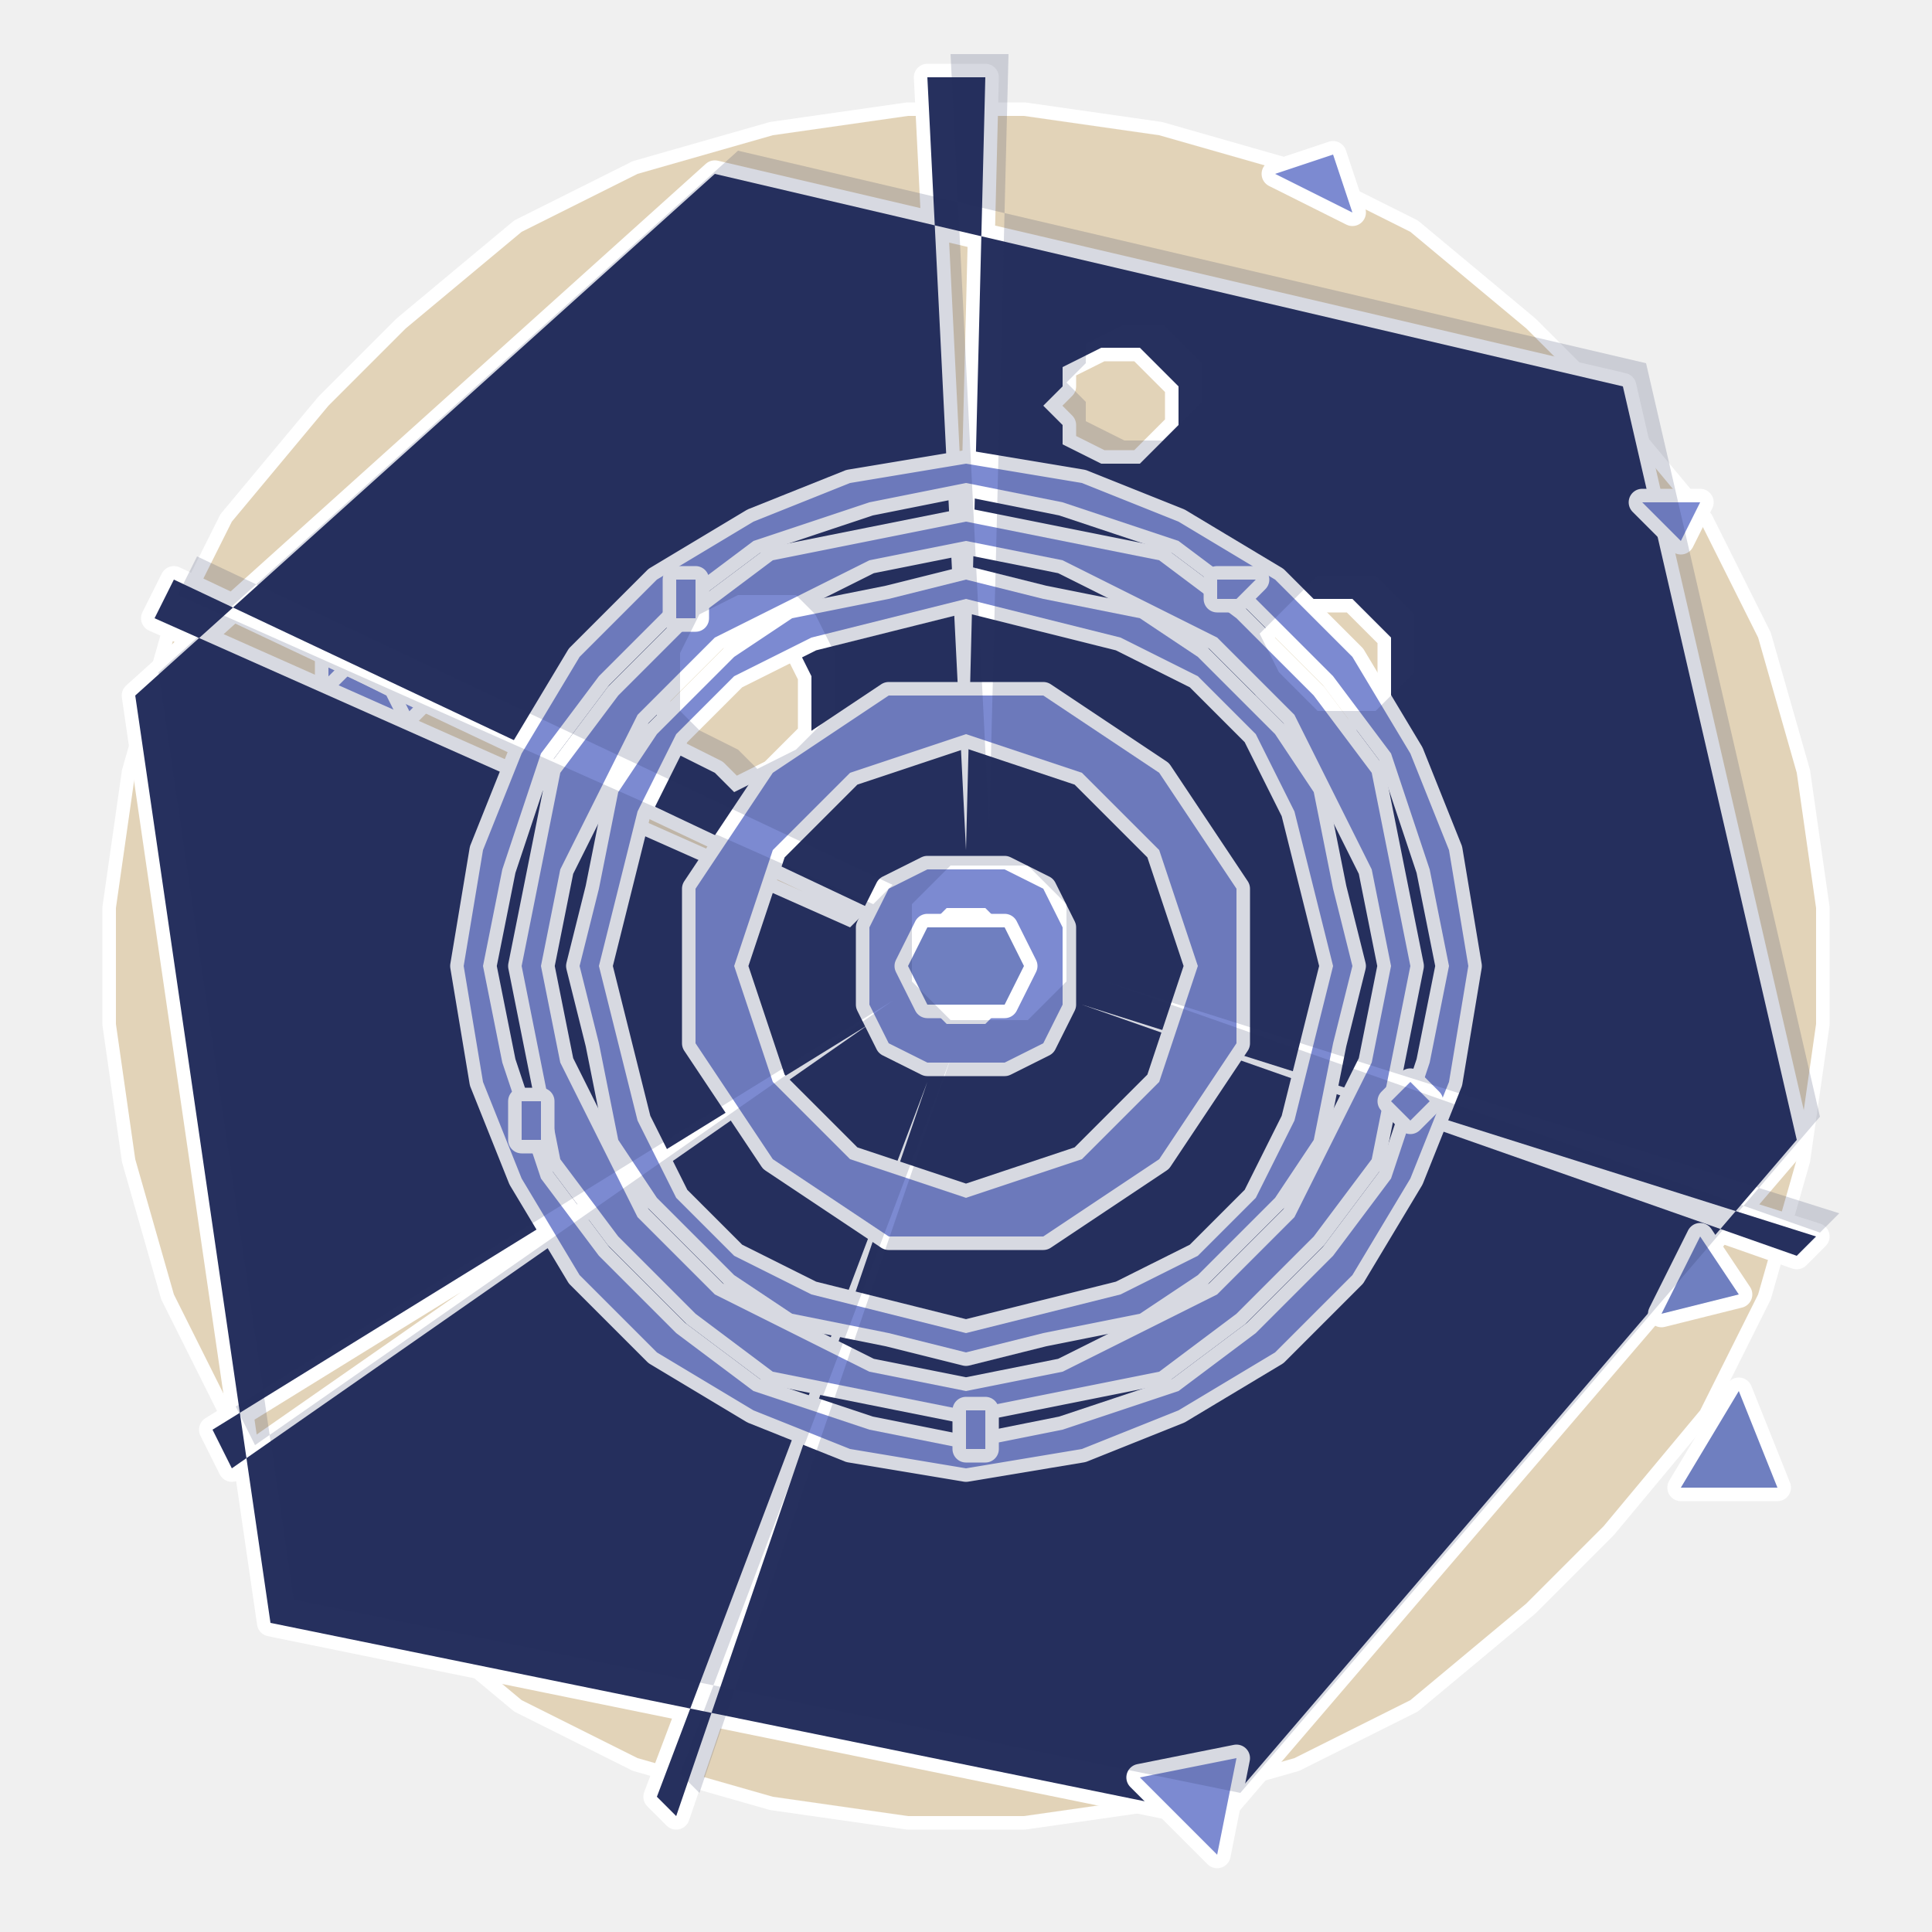
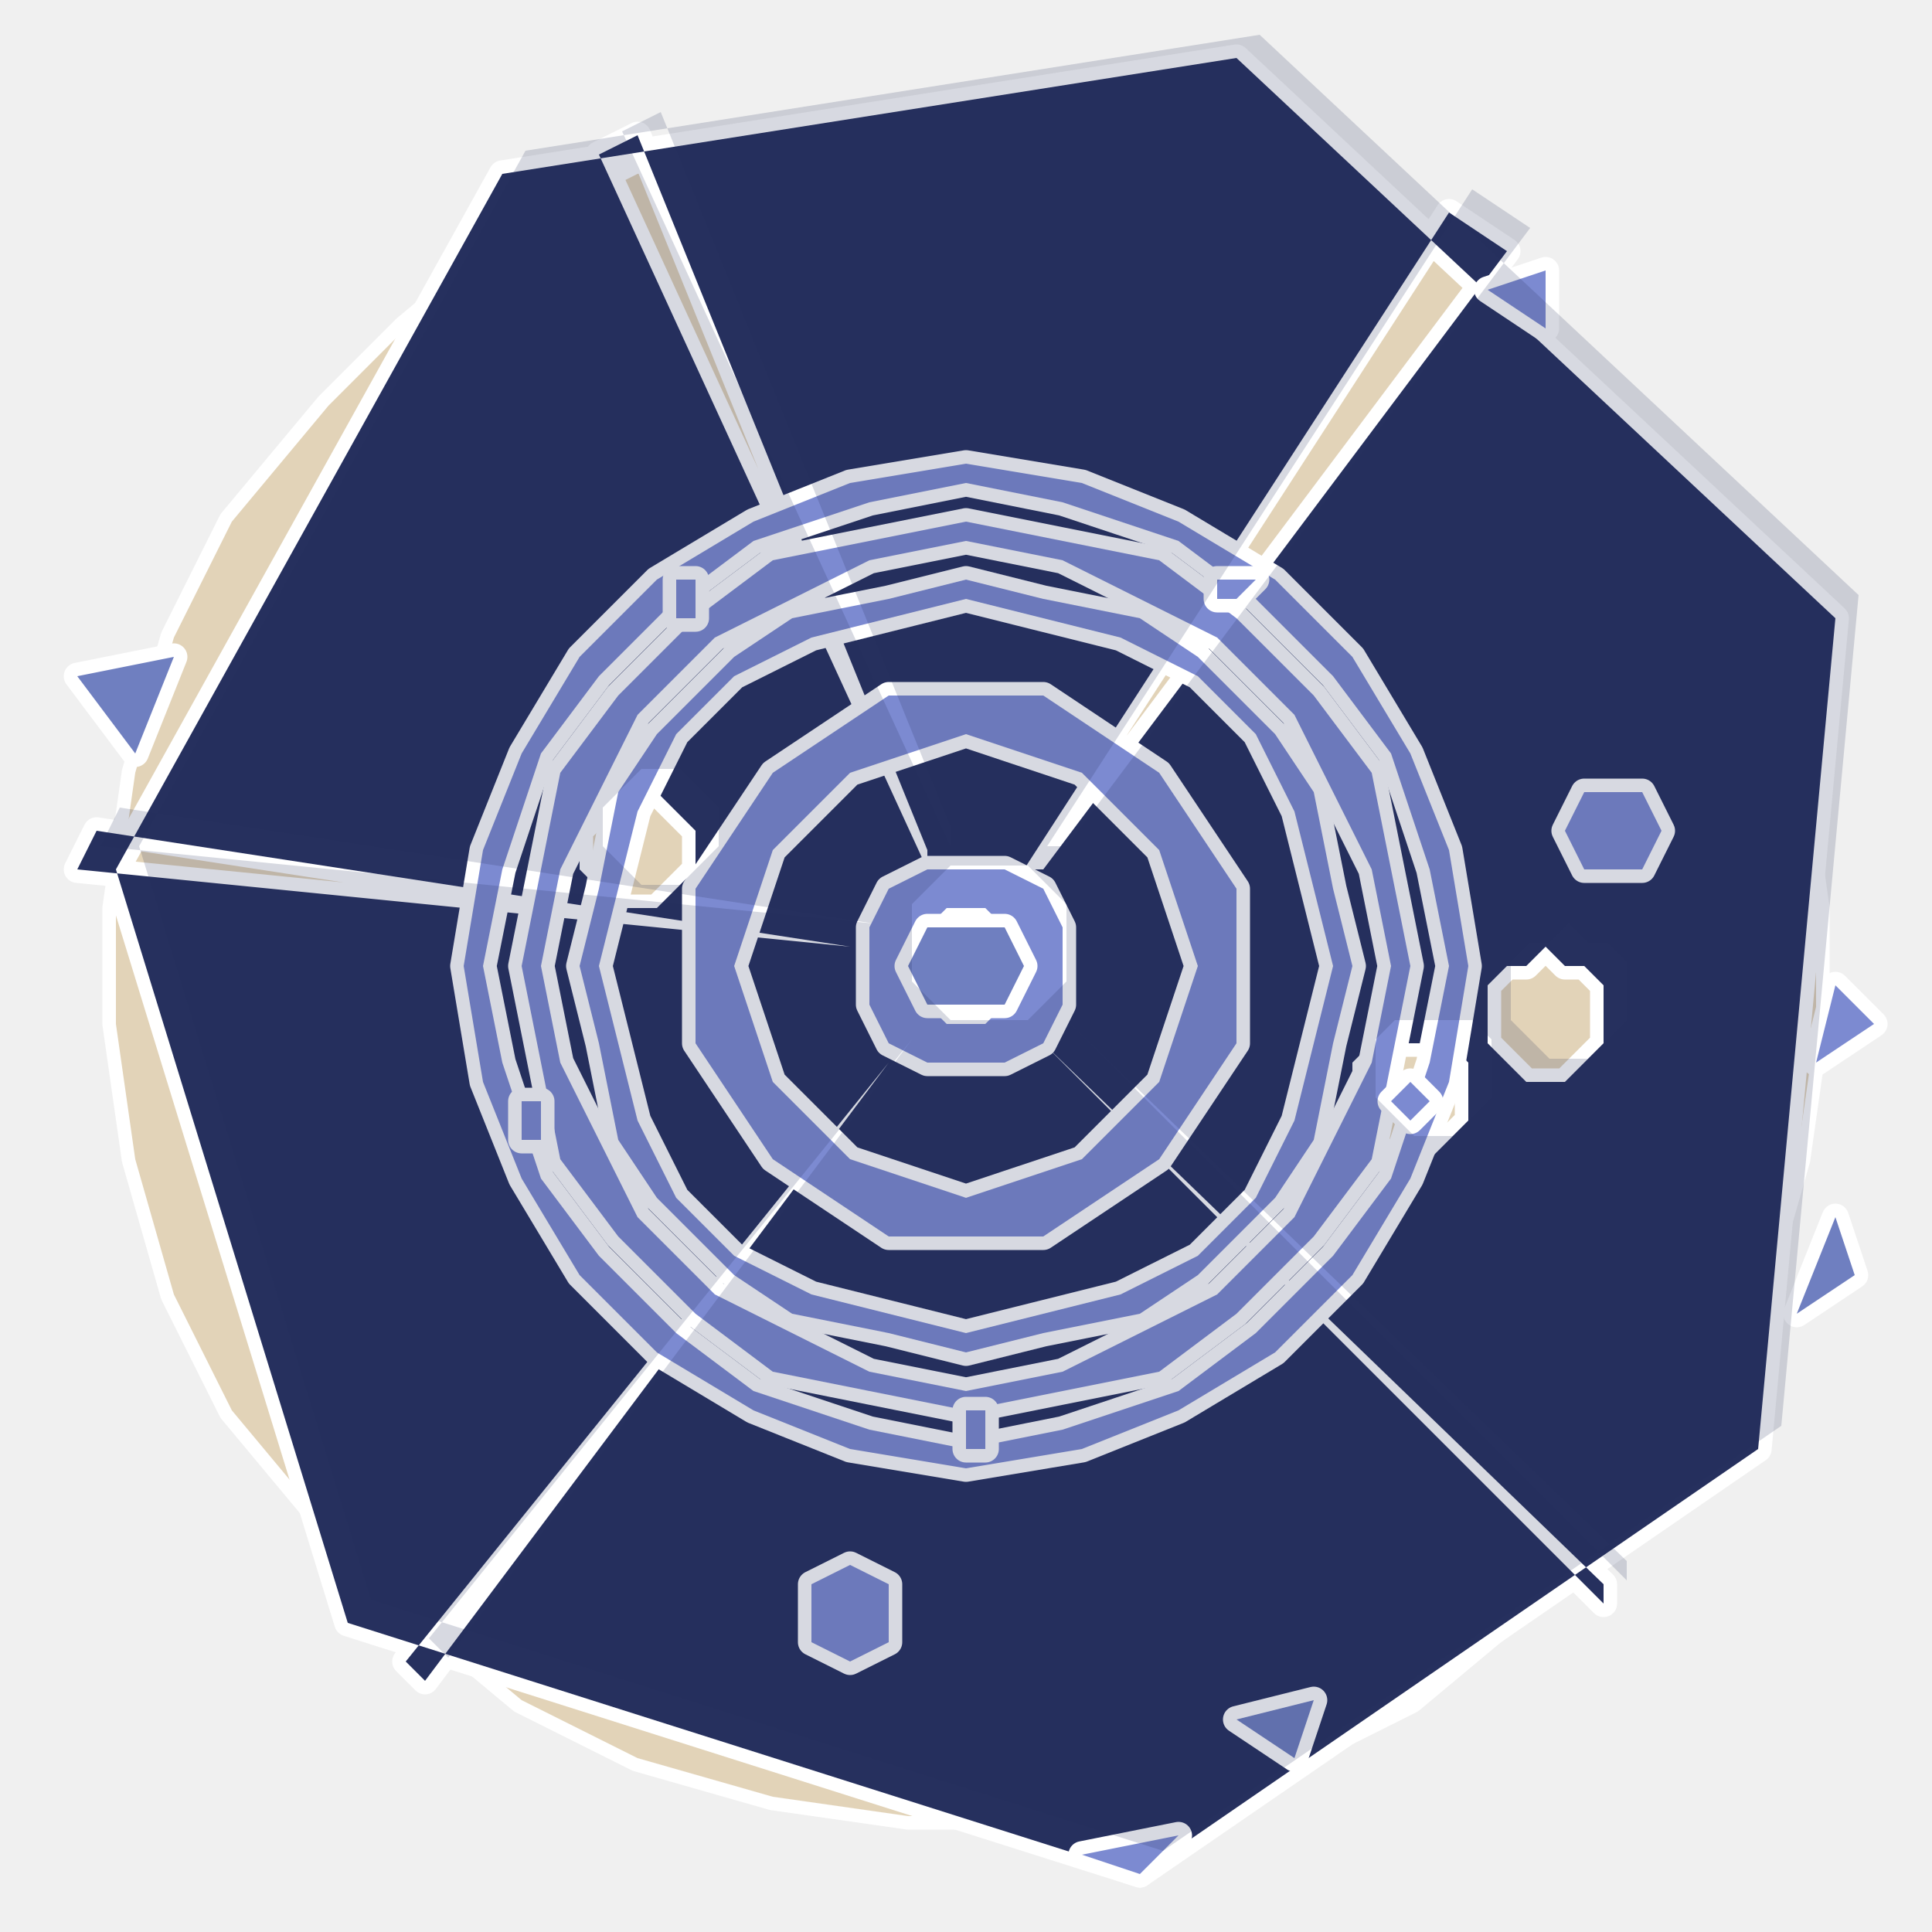
<svg xmlns="http://www.w3.org/2000/svg" viewBox="0 0 100 100" role="img" aria-label="@playform/ets-hook-dsh-test-suggester - spike-star">
  <style>
		@media (prefers-reduced-motion: no-preference) {
			.ets-hook-dsh-test-suggester-scene * { transform-box: view-box; transform-origin: 50% 50%; }
- 		.ets-hook-dsh-test-suggester-counter { animation: ets-hook-dsh-test-suggester-counter 28s linear -6s infinite; }
+ 		.ets-hook-dsh-test-suggester-counter { animation: ets-hook-dsh-test-suggester-counter 20s linear -7s infinite; }
		@keyframes ets-hook-dsh-test-suggester-counter { to { transform: rotate(-360deg); } }
- 		.ets-hook-dsh-test-suggester-breathe { animation: ets-hook-dsh-test-suggester-breathe 8s ease-in-out -6s infinite; }
+ 		.ets-hook-dsh-test-suggester-breathe { animation: ets-hook-dsh-test-suggester-breathe 5s ease-in-out -7s infinite; }
		@keyframes ets-hook-dsh-test-suggester-breathe { 50% { transform: scale(1.06); opacity: 0.85; } }
- 		.ets-hook-dsh-test-suggester-fire { animation: ets-hook-dsh-test-suggester-fire 3.2s ease-in-out infinite; }
+ 		.ets-hook-dsh-test-suggester-fire { animation: ets-hook-dsh-test-suggester-fire 2.8s ease-in-out infinite; }
		@keyframes ets-hook-dsh-test-suggester-fire { 0%, 100% { opacity: 0.35; } 50% { opacity: 1; } }
- 		.ets-hook-dsh-test-suggester-twinkle { animation: ets-hook-dsh-test-suggester-twinkle 10s ease-in-out -6s infinite; }
+ 		.ets-hook-dsh-test-suggester-twinkle { animation: ets-hook-dsh-test-suggester-twinkle 8s ease-in-out -7s infinite; }
		@keyframes ets-hook-dsh-test-suggester-twinkle { 0%, 100% { transform: scale(0.94); opacity: 0.4; } 50% { transform: scale(1.06); opacity: 1; } }
- 		.ets-hook-dsh-test-suggester-trace { animation: ets-hook-dsh-test-suggester-trace 5s ease-in-out -6s infinite; }
+ 		.ets-hook-dsh-test-suggester-trace { animation: ets-hook-dsh-test-suggester-trace 6s ease-in-out -7s infinite; }
		@keyframes ets-hook-dsh-test-suggester-trace { 0%, 100% { transform: translate(0, 0); opacity: 1; } 50% { transform: translate(1.4px, -1.4px); opacity: 0.35; } }
		}
	</style>
  <defs>
    <path id="ets-hook-dsh-test-suggester-0" d="M91,67 L88,73 L83,79 L79,83 L73,88 L67,91 L60,93 L53,94 L47,94 L40,93 L33,91 L27,88 L21,83 L17,79 L12,73 L9,67 L7,60 L6,53 L6,47 L7,40 L9,33 L12,27 L17,21 L21,17 L27,12 L33,9 L40,7 L47,6 L53,6 L60,7 L67,9 L73,12 L79,17 L83,21 L88,27 L91,33 L93,40 L94,47 L94,53 L93,60 Z" />
-     <path id="ets-hook-dsh-test-suggester-1" d="M47,16 L46,18 L45,19 L43,18 L42,16 L43,15 L45,14 L46,15 Z" />
-     <path id="ets-hook-dsh-test-suggester-2" d="M22,36 L21,37 L19,38 L17,37 L17,36 L17,34 L19,33 L21,34 Z" />
-     <path id="ets-hook-dsh-test-suggester-3" d="M21,38 L20,40 L18,40 L17,40 L16,38 L17,36 L18,35 L20,36 Z" />
-     <path id="ets-hook-dsh-test-suggester-4" d="M93,59 L63,94 L14,84 L7,36 L37,9 L84,20 Z M56,52 L94,64 L93,65 L56,52 Z M42,36 L42,38 L41,39 L40,40 L38,41 L37,40 L35,39 L34,38 L34,36 L34,35 L35,33 L37,32 L38,32 L40,32 L41,33 L42,35 Z M48,56 L35,94 L34,93 L48,56 Z M45,53 L12,76 L11,74 L45,53 Z M72,34 L72,36 L71,37 L70,38 L68,38 L67,38 L66,37 L65,36 L64,34 L65,33 L66,32 L67,31 L68,31 L70,31 L71,32 L72,33 Z M44,48 L8,32 L9,30 L45,47 Z M50,44 L48,4 L51,4 L50,44 Z M61,21 L61,22 L60,23 L59,24 L58,24 L57,24 L55,23 L55,22 L54,21 L55,20 L55,19 L57,18 L58,18 L59,18 L60,19 L61,20 Z M54,50 L54,52 L53,53 L52,54 L50,54 L48,54 L47,53 L46,52 L46,50 L46,48 L47,47 L48,46 L50,46 L52,46 L53,47 L54,48 Z" />
-     <path id="ets-hook-dsh-test-suggester-5" d="M64,50 L64,54 L62,57 L60,60 L57,62 L54,64 L50,64 L46,64 L43,62 L40,60 L38,57 L36,54 L36,50 L36,46 L38,43 L40,40 L43,38 L46,36 L50,36 L54,36 L57,38 L60,40 L62,43 L64,46 Z M62,50 L61,53 L60,56 L58,58 L56,60 L53,61 L50,62 L47,61 L44,60 L42,58 L40,56 L39,53 L38,50 L39,47 L40,44 L42,42 L44,40 L47,39 L50,38 L53,39 L56,40 L58,42 L60,44 L61,47 Z" />
-     <path id="ets-hook-dsh-test-suggester-6" d="M55,50 L55,52 L54,54 L52,55 L50,55 L48,55 L46,54 L45,52 L45,50 L45,48 L46,46 L48,45 L50,45 L52,45 L54,46 L55,48 Z M53,50 L53,51 L52,52 L51,53 L50,53 L49,53 L48,52 L47,51 L47,50 L47,49 L48,48 L49,47 L50,47 L51,47 L52,48 L53,49 Z" />
-     <path id="ets-hook-dsh-test-suggester-7" d="M70,50 L69,54 L68,59 L66,62 L62,66 L59,68 L54,69 L50,70 L46,69 L41,68 L38,66 L34,62 L32,59 L31,54 L30,50 L31,46 L32,41 L34,38 L38,34 L41,32 L46,31 L50,30 L54,31 L59,32 L62,34 L66,38 L68,41 L69,46 Z M69,50 L68,54 L67,58 L65,62 L62,65 L58,67 L54,68 L50,69 L46,68 L42,67 L38,65 L35,62 L33,58 L32,54 L31,50 L32,46 L33,42 L35,38 L38,35 L42,33 L46,32 L50,31 L54,32 L58,33 L62,35 L65,38 L67,42 L68,46 Z" />
-     <path id="ets-hook-dsh-test-suggester-8" d="M73,50 L72,55 L71,60 L68,64 L64,68 L60,71 L55,72 L50,73 L45,72 L40,71 L36,68 L32,64 L29,60 L28,55 L27,50 L28,45 L29,40 L32,36 L36,32 L40,29 L45,28 L50,27 L55,28 L60,29 L64,32 L68,36 L71,40 L72,45 Z M72,50 L71,55 L69,59 L67,63 L63,67 L59,69 L55,71 L50,72 L45,71 L41,69 L37,67 L33,63 L31,59 L29,55 L28,50 L29,45 L31,41 L33,37 L37,33 L41,31 L45,29 L50,28 L55,29 L59,31 L63,33 L67,37 L69,41 L71,45 Z" />
-     <path id="ets-hook-dsh-test-suggester-9" d="M76,50 L75,56 L73,61 L70,66 L66,70 L61,73 L56,75 L50,76 L44,75 L39,73 L34,70 L30,66 L27,61 L25,56 L24,50 L25,44 L27,39 L30,34 L34,30 L39,27 L44,25 L50,24 L56,25 L61,27 L66,30 L70,34 L73,39 L75,44 Z M75,50 L74,55 L72,61 L69,65 L65,69 L61,72 L55,74 L50,75 L45,74 L39,72 L35,69 L31,65 L28,61 L26,55 L25,50 L26,45 L28,39 L31,35 L35,31 L39,28 L45,26 L50,25 L55,26 L61,28 L65,31 L69,35 L72,39 L74,45 Z" />
-     <path id="ets-hook-dsh-test-suggester-10" d="M74,57 L73,58 L73,58 L72,57 L73,56 L73,56 Z" />
-     <path id="ets-hook-dsh-test-suggester-11" d="M51,74 L51,75 L50,75 L50,74 L50,73 L51,73 Z" />
-     <path id="ets-hook-dsh-test-suggester-12" d="M28,58 L28,59 L27,59 L27,58 L27,57 L28,57 Z" />
-     <path id="ets-hook-dsh-test-suggester-13" d="M36,31 L36,32 L35,32 L35,31 L35,30 L36,30 Z" />
-     <path id="ets-hook-dsh-test-suggester-14" d="M65,30 L64,31 L63,31 L63,30 L63,30 L64,30 Z" />
-     <path id="ets-hook-dsh-test-suggester-15" d="M64,91 L63,96 L59,92 Z" />
-     <path id="ets-hook-dsh-test-suggester-16" d="M88,64 L90,67 L86,68 Z" />
-     <path id="ets-hook-dsh-test-suggester-17" d="M66,9 L69,8 L70,11 Z" />
-     <path id="ets-hook-dsh-test-suggester-18" d="M90,72 L92,77 L87,77 Z" />
-     <path id="ets-hook-dsh-test-suggester-19" d="M85,26 L88,26 L87,28 Z" />
-     <path id="ets-hook-dsh-test-suggester-20" d="M53,50 L52,52 L51,52 L49,52 L48,52 L47,50 L48,48 L49,48 L51,48 L52,48 Z" />
+     <path id="ets-hook-dsh-test-suggester-1" d="M84,63 L83,65 L81,66 L80,65 L79,63 L80,62 L81,61 L83,62 Z" />
+     <path id="ets-hook-dsh-test-suggester-2" d="M28,74 L27,75 L26,76 L24,75 L23,74 L24,72 L26,71 L27,72 Z" />
+     <path id="ets-hook-dsh-test-suggester-3" d="M91,75 L59,97 L18,84 L6,45 L26,9 L64,3 L95,32 Z M54,54 L83,82 L83,83 L54,54 Z M36,44 L36,45 L35,46 L34,47 L33,47 L32,47 L31,46 L30,45 L30,44 L30,43 L31,42 L32,41 L33,41 L34,41 L35,42 L36,43 Z M46,55 L22,87 L21,86 L46,55 Z M44,49 L4,45 L5,43 L44,49 Z M76,57 L76,58 L75,59 L74,60 L73,60 L72,60 L71,59 L70,58 L70,57 L70,55 L71,54 L72,54 L73,54 L74,54 L75,54 L76,55 Z M48,45 L31,8 L33,7 L48,44 Z M53,45 L75,11 L78,13 L54,45 Z M83,53 L83,54 L82,55 L81,56 L80,56 L79,56 L78,55 L77,54 L77,53 L77,51 L78,50 L79,50 L80,49 L81,50 L82,50 L83,51 Z M54,50 L54,52 L53,53 L52,54 L50,54 L48,54 L47,53 L46,52 L46,50 L46,48 L47,47 L48,46 L50,46 L52,46 L53,47 L54,48 Z" />
+     <path id="ets-hook-dsh-test-suggester-4" d="M86,43 L85,45 L83,45 L82,45 L81,43 L82,41 L83,41 L85,41 Z" />
+     <path id="ets-hook-dsh-test-suggester-5" d="M46,83 L46,85 L44,86 L42,85 L42,83 L42,82 L44,81 L46,82 Z" />
+     <path id="ets-hook-dsh-test-suggester-6" d="M64,50 L64,54 L62,57 L60,60 L57,62 L54,64 L50,64 L46,64 L43,62 L40,60 L38,57 L36,54 L36,50 L36,46 L38,43 L40,40 L43,38 L46,36 L50,36 L54,36 L57,38 L60,40 L62,43 L64,46 Z M62,50 L61,53 L60,56 L58,58 L56,60 L53,61 L50,62 L47,61 L44,60 L42,58 L40,56 L39,53 L38,50 L39,47 L40,44 L42,42 L44,40 L47,39 L50,38 L53,39 L56,40 L58,42 L60,44 L61,47 Z" />
+     <path id="ets-hook-dsh-test-suggester-7" d="M55,50 L55,52 L54,54 L52,55 L50,55 L48,55 L46,54 L45,52 L45,50 L45,48 L46,46 L48,45 L50,45 L52,45 L54,46 L55,48 Z M53,50 L53,51 L52,52 L51,53 L50,53 L49,53 L48,52 L47,51 L47,50 L47,49 L48,48 L49,47 L50,47 L51,47 L52,48 L53,49 Z" />
+     <path id="ets-hook-dsh-test-suggester-8" d="M70,50 L69,54 L68,59 L66,62 L62,66 L59,68 L54,69 L50,70 L46,69 L41,68 L38,66 L34,62 L32,59 L31,54 L30,50 L31,46 L32,41 L34,38 L38,34 L41,32 L46,31 L50,30 L54,31 L59,32 L62,34 L66,38 L68,41 L69,46 Z M69,50 L68,54 L67,58 L65,62 L62,65 L58,67 L54,68 L50,69 L46,68 L42,67 L38,65 L35,62 L33,58 L32,54 L31,50 L32,46 L33,42 L35,38 L38,35 L42,33 L46,32 L50,31 L54,32 L58,33 L62,35 L65,38 L67,42 L68,46 Z" />
+     <path id="ets-hook-dsh-test-suggester-9" d="M73,50 L72,55 L71,60 L68,64 L64,68 L60,71 L55,72 L50,73 L45,72 L40,71 L36,68 L32,64 L29,60 L28,55 L27,50 L28,45 L29,40 L32,36 L36,32 L40,29 L45,28 L50,27 L55,28 L60,29 L64,32 L68,36 L71,40 L72,45 Z M72,50 L71,55 L69,59 L67,63 L63,67 L59,69 L55,71 L50,72 L45,71 L41,69 L37,67 L33,63 L31,59 L29,55 L28,50 L29,45 L31,41 L33,37 L37,33 L41,31 L45,29 L50,28 L55,29 L59,31 L63,33 L67,37 L69,41 L71,45 Z" />
+     <path id="ets-hook-dsh-test-suggester-10" d="M76,50 L75,56 L73,61 L70,66 L66,70 L61,73 L56,75 L50,76 L44,75 L39,73 L34,70 L30,66 L27,61 L25,56 L24,50 L25,44 L27,39 L30,34 L34,30 L39,27 L44,25 L50,24 L56,25 L61,27 L66,30 L70,34 L73,39 L75,44 Z M75,50 L74,55 L72,61 L69,65 L65,69 L61,72 L55,74 L50,75 L45,74 L39,72 L35,69 L31,65 L28,61 L26,55 L25,50 L26,45 L28,39 L31,35 L35,31 L39,28 L45,26 L50,25 L55,26 L61,28 L65,31 L69,35 L72,39 L74,45 Z" />
+     <path id="ets-hook-dsh-test-suggester-11" d="M74,57 L73,58 L73,58 L72,57 L73,56 L73,56 Z" />
+     <path id="ets-hook-dsh-test-suggester-12" d="M51,74 L51,75 L50,75 L50,74 L50,73 L51,73 Z" />
+     <path id="ets-hook-dsh-test-suggester-13" d="M28,58 L28,59 L27,59 L27,58 L27,57 L28,57 Z" />
+     <path id="ets-hook-dsh-test-suggester-14" d="M77,15 L80,14 L80,17 Z" />
+     <path id="ets-hook-dsh-test-suggester-15" d="M36,31 L36,32 L35,32 L35,31 L35,30 L36,30 Z" />
+     <path id="ets-hook-dsh-test-suggester-16" d="M68,88 L67,91 L64,89 Z" />
+     <path id="ets-hook-dsh-test-suggester-17" d="M65,30 L64,31 L63,31 L63,30 L63,30 L64,30 Z" />
+     <path id="ets-hook-dsh-test-suggester-18" d="M61,95 L59,97 L56,96 Z" />
+     <path id="ets-hook-dsh-test-suggester-19" d="M7,39 L4,35 L9,34 Z" />
+     <path id="ets-hook-dsh-test-suggester-20" d="M95,51 L97,53 L94,55 Z" />
+     <path id="ets-hook-dsh-test-suggester-21" d="M95,63 L96,66 L93,68 Z" />
+     <path id="ets-hook-dsh-test-suggester-22" d="M53,50 L52,52 L51,52 L49,52 L48,52 L47,50 L48,48 L49,48 L51,48 L52,48 Z" />
  </defs>
  <g class="ets-hook-dsh-test-suggester-scene">
    <g fill="#E2D3B8" fill-opacity="1" fill-rule="evenodd" stroke="#ffffff" stroke-width="1.4" stroke-linejoin="round" paint-order="stroke fill">
      <use class="ets-hook-dsh-test-suggester-breathe" href="#ets-hook-dsh-test-suggester-0" />
    </g>
    <g fill="#7C8AD1" fill-opacity="1" fill-rule="evenodd" stroke="#ffffff" stroke-width="1.4" stroke-linejoin="round" paint-order="stroke fill">
-       <use class="ets-hook-dsh-test-suggester-fire" style="animation-delay:-6.00s" href="#ets-hook-dsh-test-suggester-1" />
-       <use class="ets-hook-dsh-test-suggester-fire" style="animation-delay:-6.18s" href="#ets-hook-dsh-test-suggester-2" />
-       <use class="ets-hook-dsh-test-suggester-fire" style="animation-delay:-6.36s" href="#ets-hook-dsh-test-suggester-3" />
+       <use class="ets-hook-dsh-test-suggester-fire" style="animation-delay:-7.00s" href="#ets-hook-dsh-test-suggester-1" />
+       <use class="ets-hook-dsh-test-suggester-fire" style="animation-delay:-7.18s" href="#ets-hook-dsh-test-suggester-2" />
    </g>
    <g fill="#26305E" fill-opacity="1" fill-rule="evenodd" stroke="#ffffff" stroke-width="1.4" stroke-linejoin="round" paint-order="stroke fill">
-       <use href="#ets-hook-dsh-test-suggester-4" />
+       <use href="#ets-hook-dsh-test-suggester-3" />
    </g>
    <g fill="#7C8AD1" fill-opacity="1" fill-rule="evenodd" stroke="#ffffff" stroke-width="1.4" stroke-linejoin="round" paint-order="stroke fill">
-       <use class="ets-hook-dsh-test-suggester-breathe" href="#ets-hook-dsh-test-suggester-5" />
+       <use class="ets-hook-dsh-test-suggester-fire" style="animation-delay:-7.36s" href="#ets-hook-dsh-test-suggester-4" />
+       <use class="ets-hook-dsh-test-suggester-fire" style="animation-delay:-7.54s" href="#ets-hook-dsh-test-suggester-5" />
      <use class="ets-hook-dsh-test-suggester-breathe" href="#ets-hook-dsh-test-suggester-6" />
      <use class="ets-hook-dsh-test-suggester-breathe" href="#ets-hook-dsh-test-suggester-7" />
      <use class="ets-hook-dsh-test-suggester-breathe" href="#ets-hook-dsh-test-suggester-8" />
      <use class="ets-hook-dsh-test-suggester-breathe" href="#ets-hook-dsh-test-suggester-9" />
-       <use class="ets-hook-dsh-test-suggester-counter" href="#ets-hook-dsh-test-suggester-10" />
+       <use class="ets-hook-dsh-test-suggester-breathe" href="#ets-hook-dsh-test-suggester-10" />
      <use class="ets-hook-dsh-test-suggester-counter" href="#ets-hook-dsh-test-suggester-11" />
      <use class="ets-hook-dsh-test-suggester-counter" href="#ets-hook-dsh-test-suggester-12" />
      <use class="ets-hook-dsh-test-suggester-counter" href="#ets-hook-dsh-test-suggester-13" />
-       <use class="ets-hook-dsh-test-suggester-counter" href="#ets-hook-dsh-test-suggester-14" />
-       <use class="ets-hook-dsh-test-suggester-twinkle" href="#ets-hook-dsh-test-suggester-15" />
+       <use class="ets-hook-dsh-test-suggester-twinkle" href="#ets-hook-dsh-test-suggester-14" />
+       <use class="ets-hook-dsh-test-suggester-counter" href="#ets-hook-dsh-test-suggester-15" />
    </g>
    <g fill="#6F7FC0" fill-opacity="1" fill-rule="evenodd" stroke="#ffffff" stroke-width="1.4" stroke-linejoin="round" paint-order="stroke fill">
      <use class="ets-hook-dsh-test-suggester-twinkle" href="#ets-hook-dsh-test-suggester-16" />
    </g>
    <g fill="#7C8AD1" fill-opacity="1" fill-rule="evenodd" stroke="#ffffff" stroke-width="1.4" stroke-linejoin="round" paint-order="stroke fill">
-       <use class="ets-hook-dsh-test-suggester-twinkle" href="#ets-hook-dsh-test-suggester-17" />
+       <use class="ets-hook-dsh-test-suggester-counter" href="#ets-hook-dsh-test-suggester-17" />
+       <use class="ets-hook-dsh-test-suggester-twinkle" href="#ets-hook-dsh-test-suggester-18" />
    </g>
    <g fill="#6F7FC0" fill-opacity="1" fill-rule="evenodd" stroke="#ffffff" stroke-width="1.4" stroke-linejoin="round" paint-order="stroke fill">
-       <use class="ets-hook-dsh-test-suggester-twinkle" href="#ets-hook-dsh-test-suggester-18" />
+       <use class="ets-hook-dsh-test-suggester-twinkle" href="#ets-hook-dsh-test-suggester-19" />
    </g>
    <g fill="#7C8AD1" fill-opacity="1" fill-rule="evenodd" stroke="#ffffff" stroke-width="1.4" stroke-linejoin="round" paint-order="stroke fill">
-       <use class="ets-hook-dsh-test-suggester-twinkle" href="#ets-hook-dsh-test-suggester-19" />
+       <use class="ets-hook-dsh-test-suggester-twinkle" href="#ets-hook-dsh-test-suggester-20" />
    </g>
    <g fill="#6F7FC0" fill-opacity="1" fill-rule="evenodd" stroke="#ffffff" stroke-width="1.4" stroke-linejoin="round" paint-order="stroke fill">
-       <use class="ets-hook-dsh-test-suggester-breathe" href="#ets-hook-dsh-test-suggester-20" />
+       <use class="ets-hook-dsh-test-suggester-twinkle" href="#ets-hook-dsh-test-suggester-21" />
+       <use class="ets-hook-dsh-test-suggester-breathe" href="#ets-hook-dsh-test-suggester-22" />
    </g>
    <g class="ets-hook-dsh-test-suggester-trace" fill="#26305E" fill-opacity="0.18" fill-rule="evenodd" stroke="none">
      <g transform="translate(1.2,-1.2)">
-         <use href="#ets-hook-dsh-test-suggester-4" />
+         <use href="#ets-hook-dsh-test-suggester-3" />
      </g>
    </g>
  </g>
</svg>
